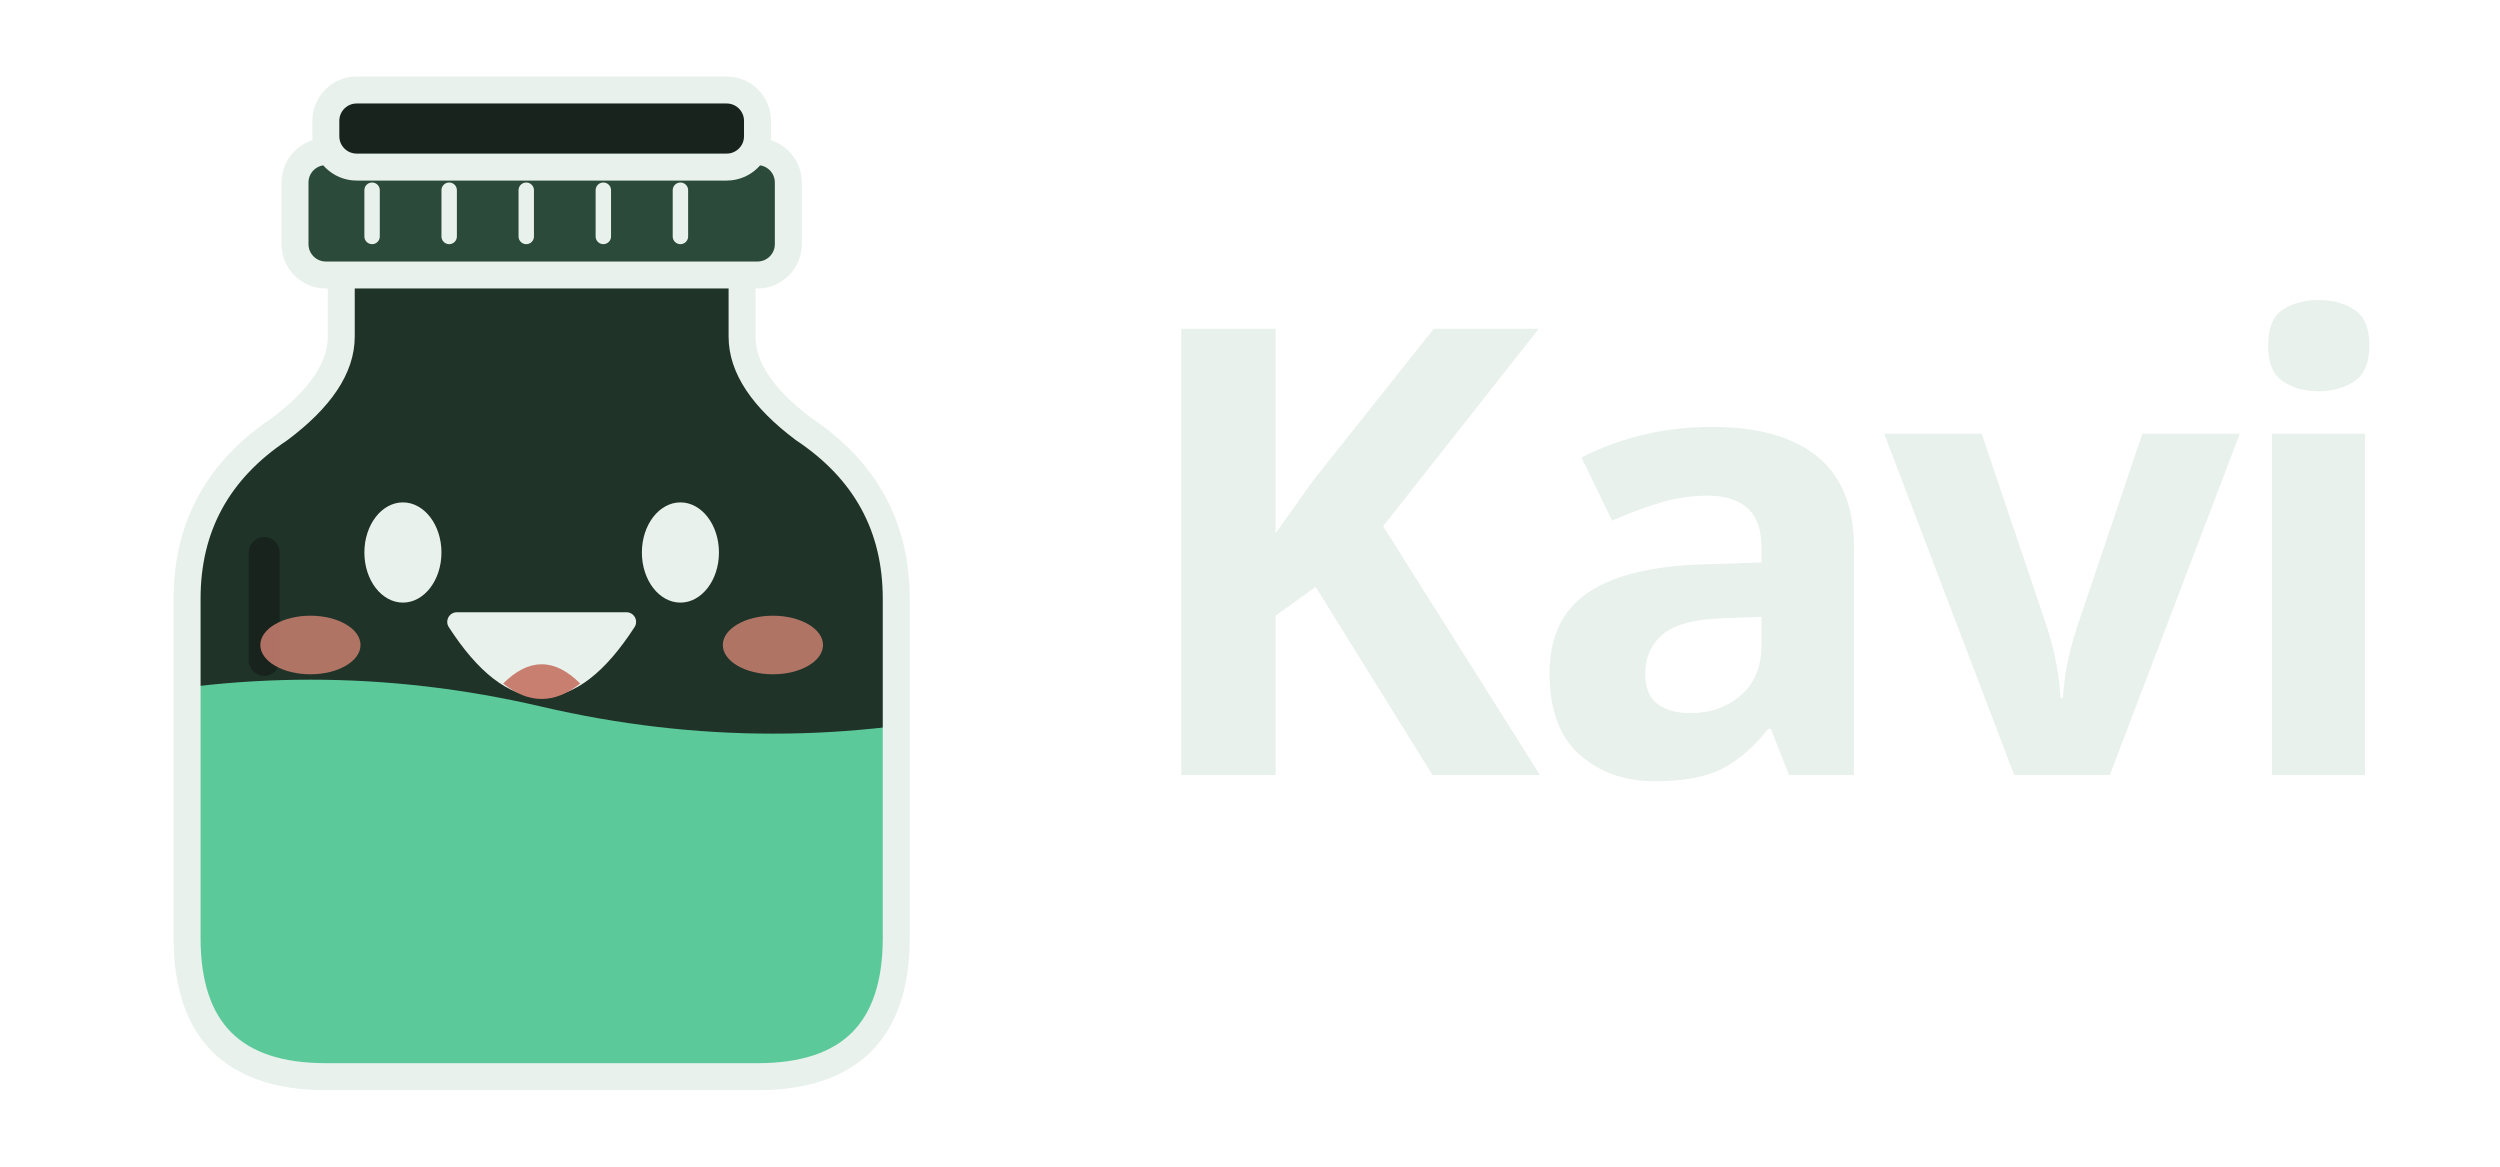
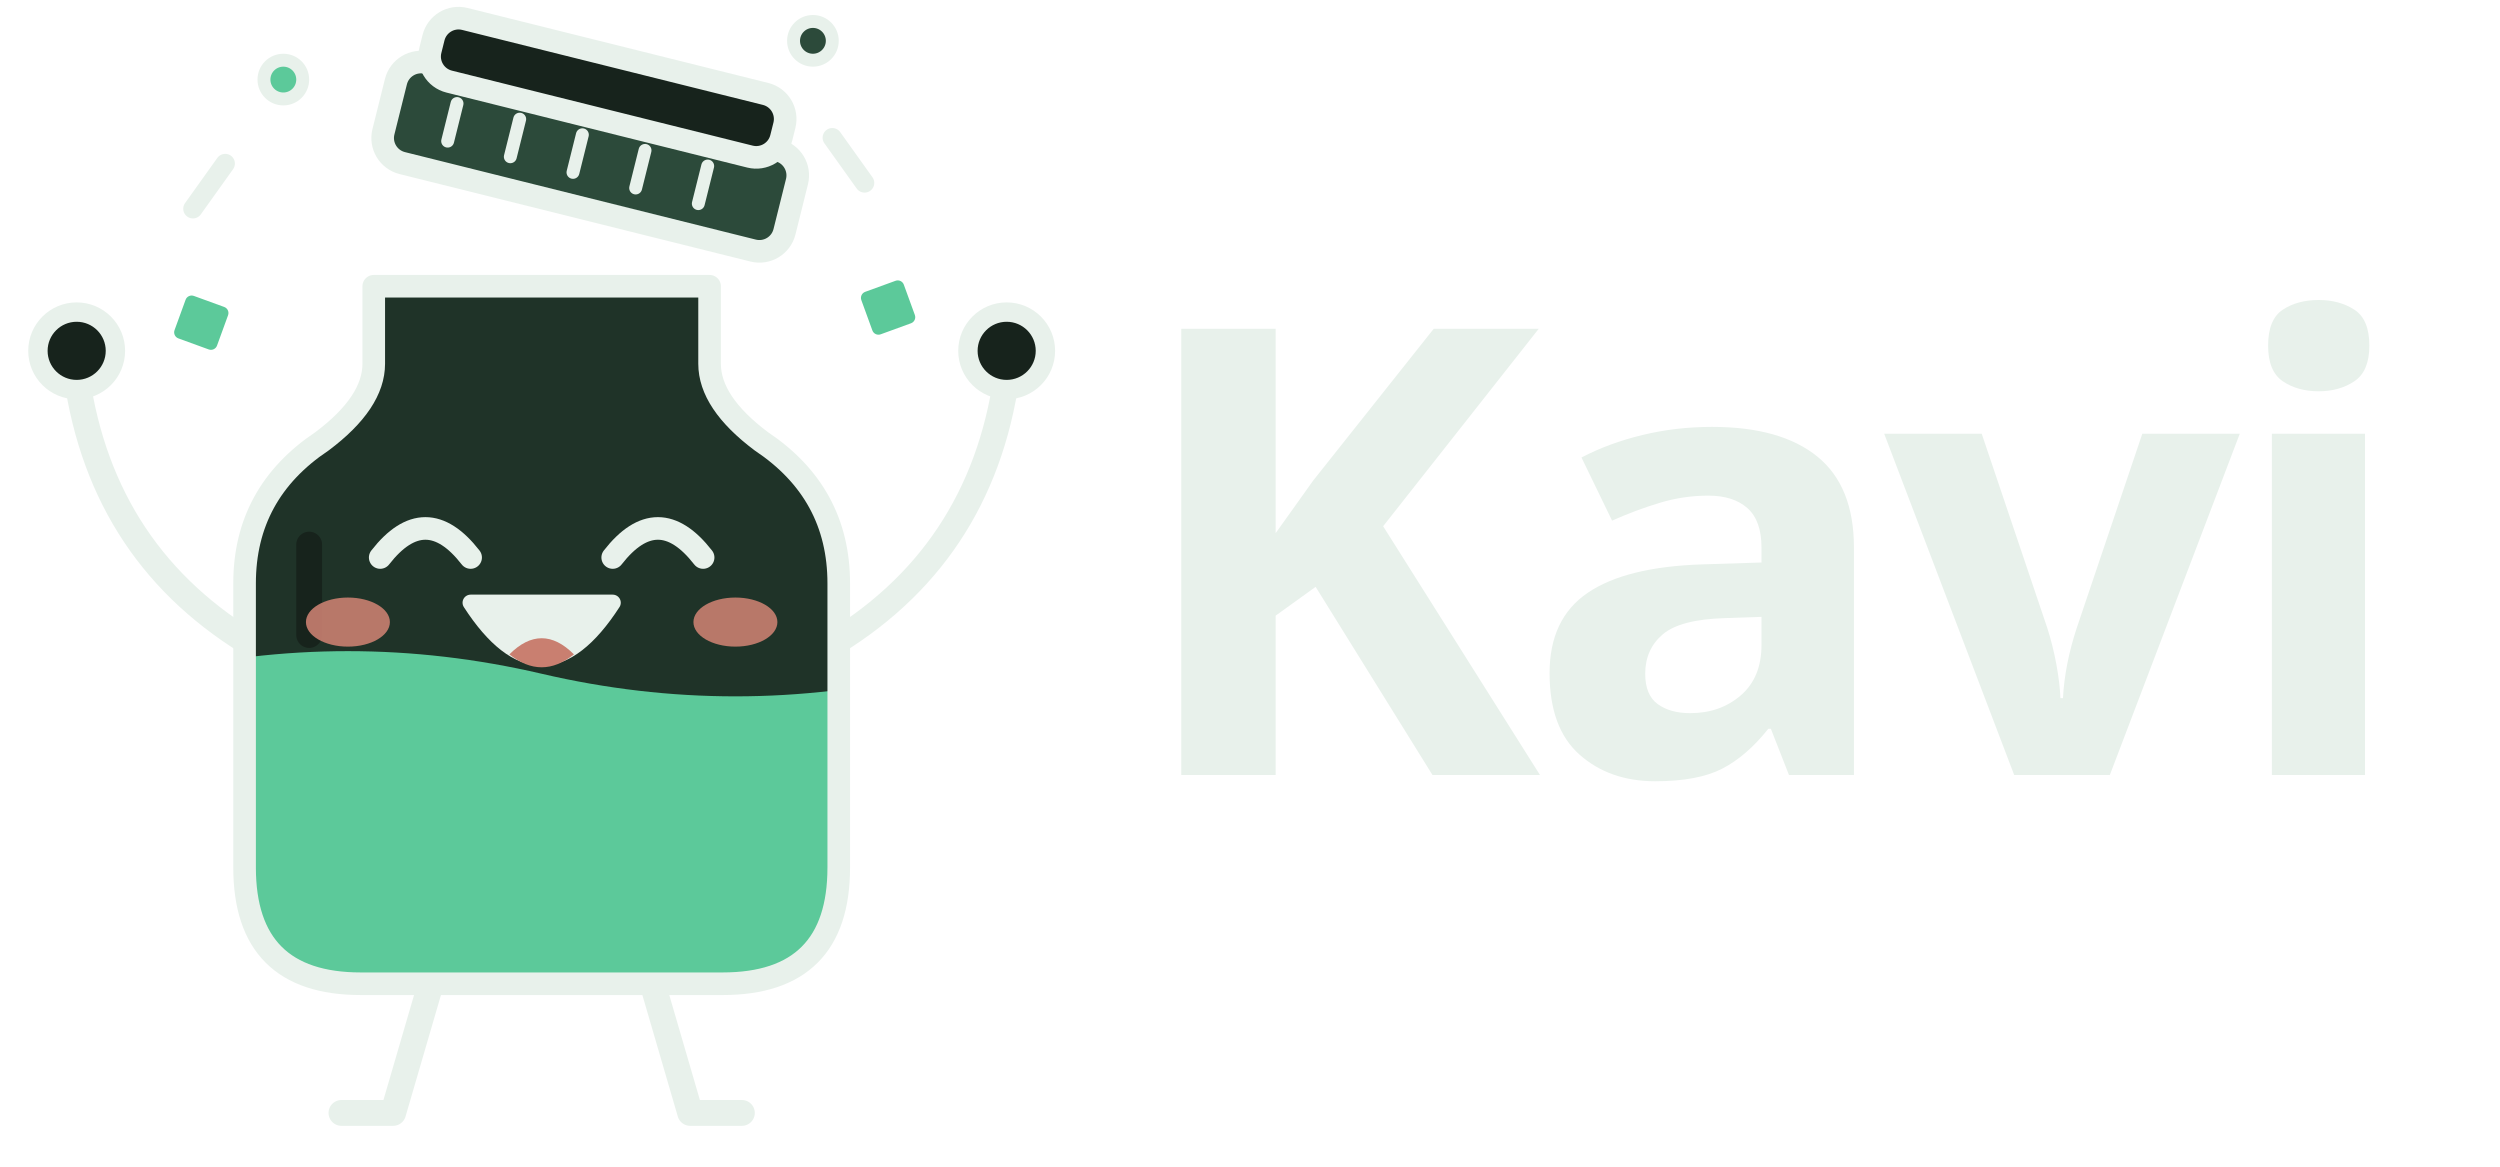
<svg xmlns="http://www.w3.org/2000/svg" width="600" height="280" viewBox="0 0 600 280">
-   <g transform="translate(-55 -37.6) scale(1.85)">
+   <g transform="translate(-25 -11.9) scale(1.55)">
+     <path d="M46 40 l5 -7" fill="none" stroke="#E8F1EB" stroke-width="3" stroke-linecap="round" stroke-linejoin="round" />
+     <path d="M150 36 l-5 -7" fill="none" stroke="#E8F1EB" stroke-width="3" stroke-linecap="round" stroke-linejoin="round" />
+     <circle cx="60" cy="20" r="3" fill="#5CC99A" stroke="#E8F1EB" stroke-width="2" stroke-linecap="round" stroke-linejoin="round" />
+     <circle cx="142" cy="14" r="3" fill="#2C4A3A" stroke="#E8F1EB" stroke-width="2" stroke-linecap="round" stroke-linejoin="round" />
+     <rect x="44" y="54" width="7" height="7" rx="1" fill="#5CC99A" transform="rotate(20 47 57)" />
+     <rect x="150" y="52" width="7" height="7" rx="1" fill="#5CC99A" transform="rotate(-20 153 55)" />
+     <path d="M84 156 L77 180 h-8" fill="none" stroke="#E8F1EB" stroke-width="4" stroke-linecap="round" stroke-linejoin="round" />
+     <path d="M116 156 L123 180 h8" fill="none" stroke="#E8F1EB" stroke-width="4" stroke-linecap="round" stroke-linejoin="round" />
+     <path d="M56 108 Q32 94 28 66" fill="none" stroke="#E8F1EB" stroke-width="4" stroke-linecap="round" stroke-linejoin="round" />
+     <path d="M144 108 Q168 94 172 66" fill="none" stroke="#E8F1EB" stroke-width="4" stroke-linecap="round" stroke-linejoin="round" />
+     <circle cx="28" cy="62" r="6" fill="#17231C" stroke="#E8F1EB" stroke-width="3" stroke-linecap="round" stroke-linejoin="round" />
+     <circle cx="172" cy="62" r="6" fill="#17231C" stroke="#E8F1EB" stroke-width="3" stroke-linecap="round" stroke-linejoin="round" />
    <defs>
      <clipPath id="jar9">
        <path d="M74 52 H126 V64 Q126 70 134 76 Q146 84 146 98 V142 Q146 160 128 160 H72 Q54 160 54 142 V98 Q54 84 66 76 Q74 70 74 64 Z" />
      </clipPath>
    </defs>
    <path d="M74 52 H126 V64 Q126 70 134 76 Q146 84 146 98 V142 Q146 160 128 160 H72 Q54 160 54 142 V98 Q54 84 66 76 Q74 70 74 64 Z" fill="#1F3328" />
    <path d="M40 112 Q70 105 100 112 T160 112 V170 H40 Z" fill="#5CC99A" clip-path="url(#jar9)" />
    <path d="M64 92 v14" stroke="#17231C" stroke-width="4" stroke-linecap="round" />
    <path d="M74 52 H126 V64 Q126 70 134 76 Q146 84 146 98 V142 Q146 160 128 160 H72 Q54 160 54 142 V98 Q54 84 66 76 Q74 70 74 64 Z" fill="none" stroke="#E8F1EB" stroke-width="3.5" stroke-linecap="round" stroke-linejoin="round" />
-     <g transform="translate(0 0) rotate(0 100 46)">
+     <g opacity="0.9">
+       <ellipse cx="70" cy="104" rx="6.5" ry="3.8" fill="#C97F70" />
+       <ellipse cx="130" cy="104" rx="6.5" ry="3.8" fill="#C97F70" />
+     </g>
+     <path d="M75 94 q7 -9 14 0" fill="none" stroke="#E8F1EB" stroke-width="3.5" stroke-linecap="round" stroke-linejoin="round" />
+     <path d="M111 94 q7 -9 14 0" fill="none" stroke="#E8F1EB" stroke-width="3.5" stroke-linecap="round" stroke-linejoin="round" />
+     <path d="M89 101 Q100 118 111 101 Z" fill="#E8F1EB" stroke="#E8F1EB" stroke-width="2.5" stroke-linecap="round" stroke-linejoin="round" />
+     <path d="M95 109 Q100 104 105 109 Q100 113 95 109 Z" fill="#C97F70" />
+     <g transform="translate(8 -16) rotate(14 100 46)">
      <rect x="68" y="40" width="64" height="16" rx="4" fill="#2C4A3A" stroke="#E8F1EB" stroke-width="3.5" stroke-linecap="round" stroke-linejoin="round" />
      <path d="M78 45 v6 M88 45 v6 M98 45 v6 M108 45 v6 M118 45 v6" fill="none" stroke="#E8F1EB" stroke-width="2" stroke-linecap="round" stroke-linejoin="round" />
      <rect x="72" y="32" width="56" height="10" rx="4" fill="#17231C" stroke="#E8F1EB" stroke-width="3.5" stroke-linecap="round" stroke-linejoin="round" />
    </g>
-     <g opacity="0.85">
-       <ellipse cx="70" cy="104" rx="6.5" ry="3.8" fill="#C97F70" />
-       <ellipse cx="130" cy="104" rx="6.5" ry="3.8" fill="#C97F70" />
-     </g>
-     <path d="M89 101 Q100 118 111 101 Z" fill="#E8F1EB" stroke="#E8F1EB" stroke-width="2.5" stroke-linecap="round" stroke-linejoin="round" />
-     <path d="M95 109 Q100 104 105 109 Q100 113 95 109 Z" fill="#C97F70" />
-     <ellipse cx="82" cy="92" rx="5" ry="6.5" fill="#E8F1EB" />
-     <circle cx="83.6" cy="89.6" r="1.7" fill="#E8F1EB" />
-     <ellipse cx="118" cy="92" rx="5" ry="6.5" fill="#E8F1EB" />
-     <circle cx="119.6" cy="89.6" r="1.7" fill="#E8F1EB" />
  </g>
  <text x="270" y="186" font-family="Outfit" font-weight="700" font-size="150" fill="#E8F1EB" text-anchor="start" letter-spacing="-4">Kavi</text>
</svg>
